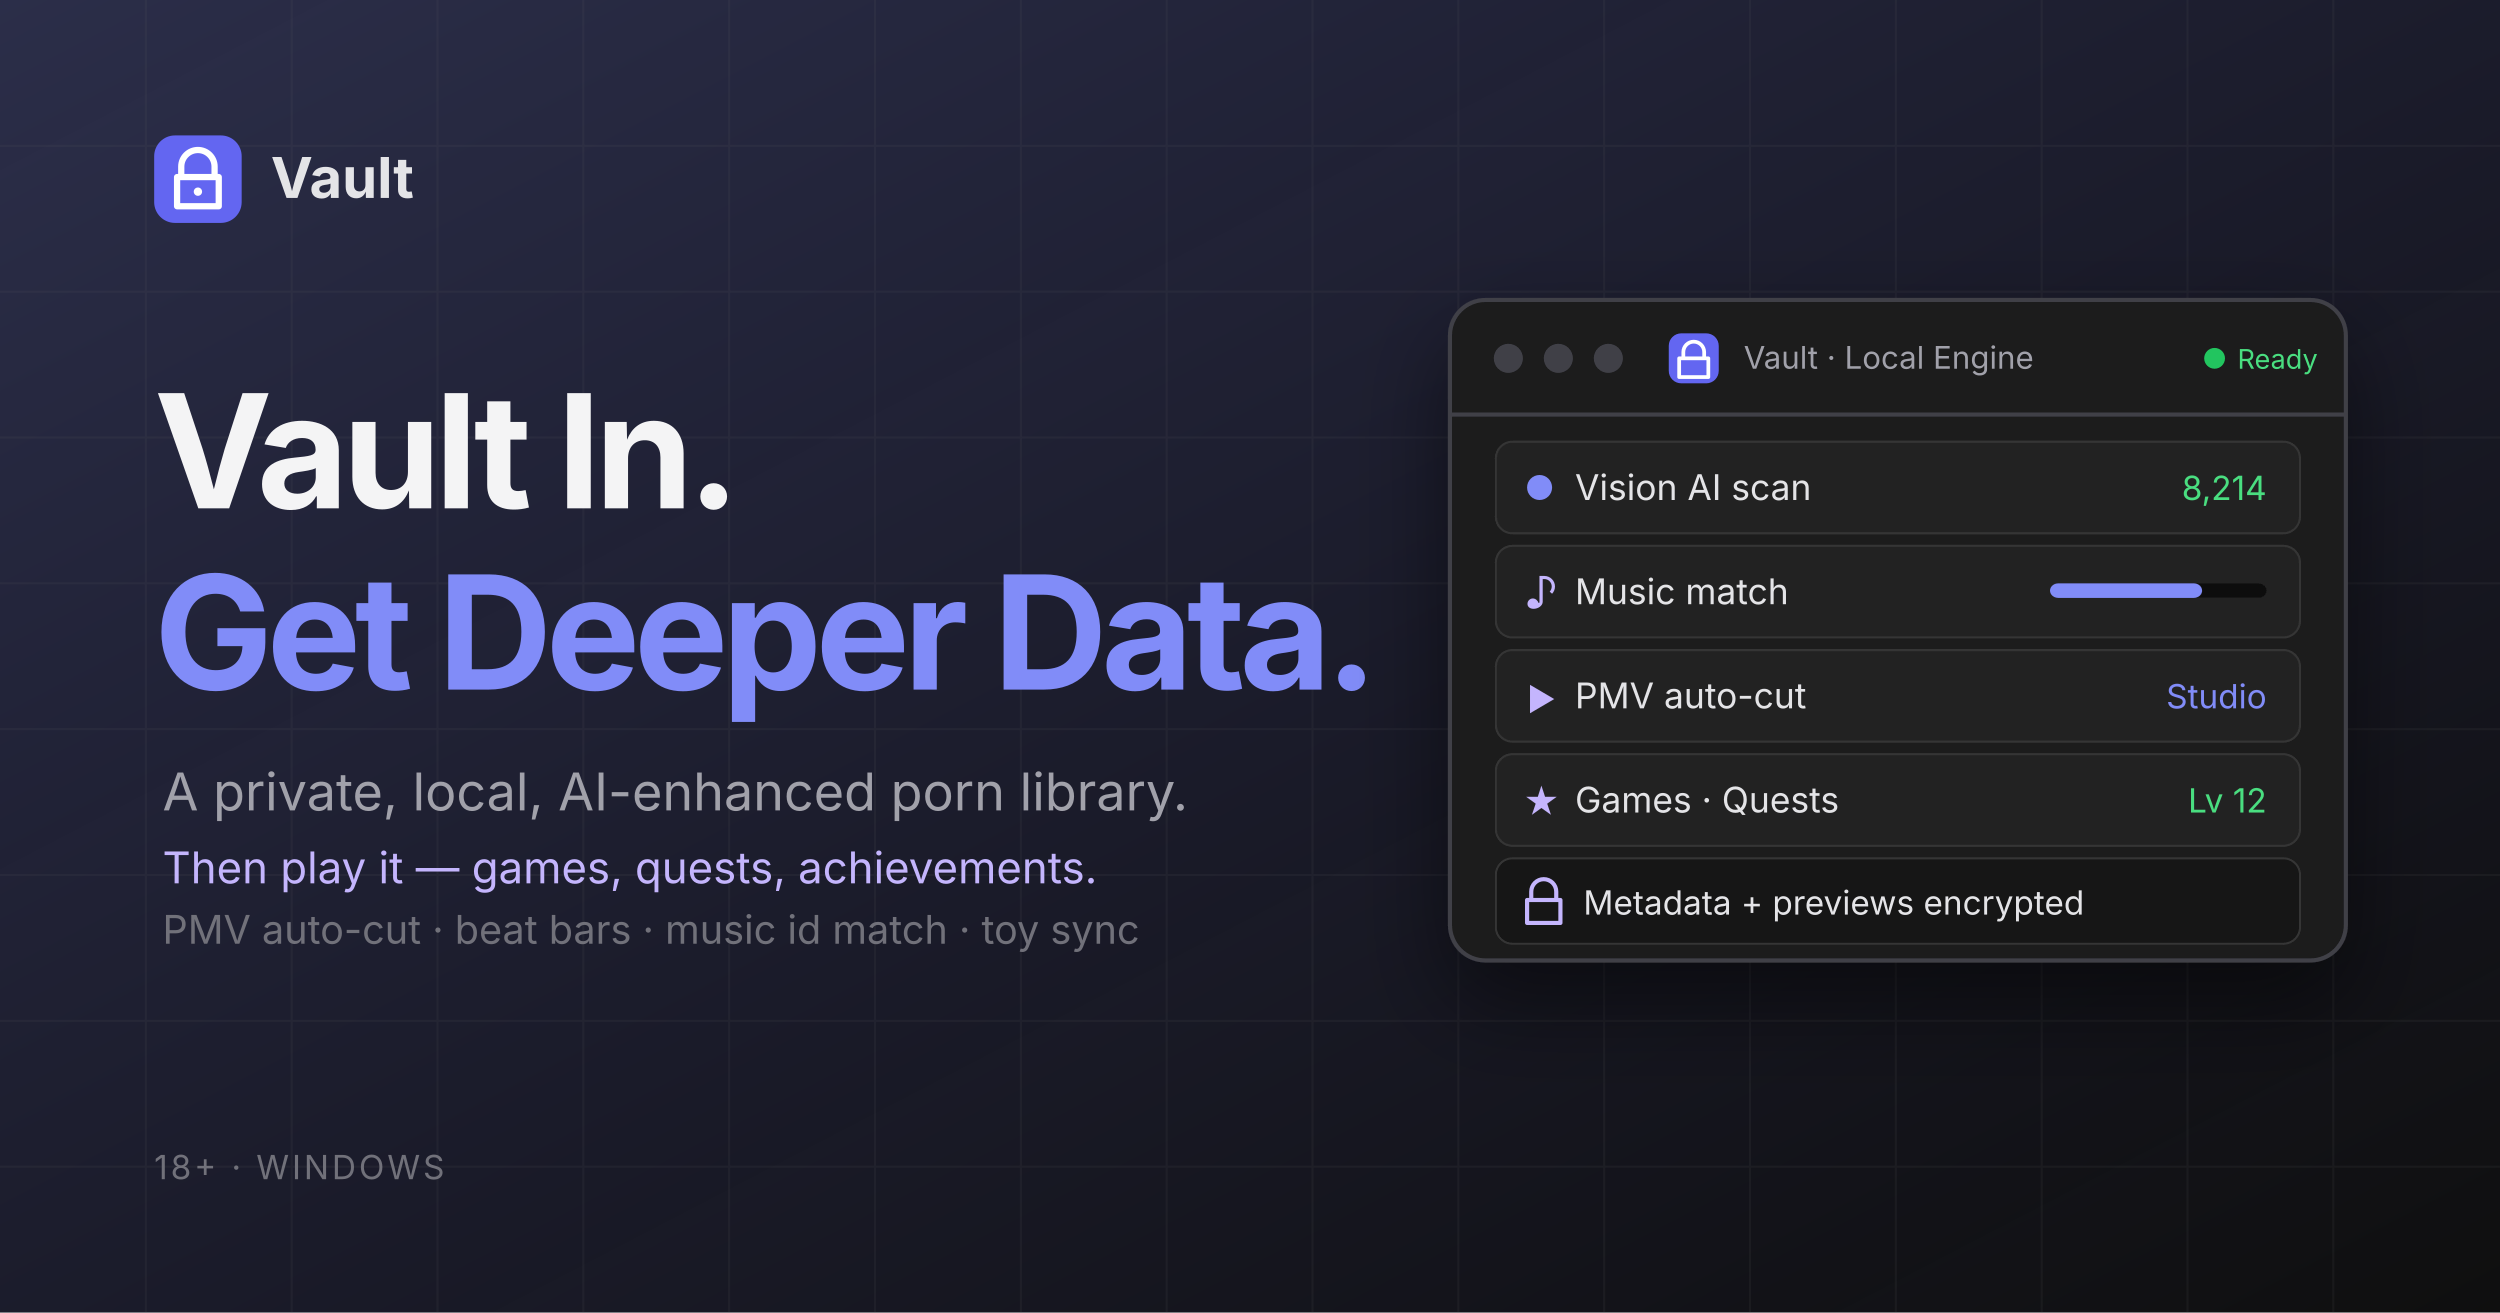
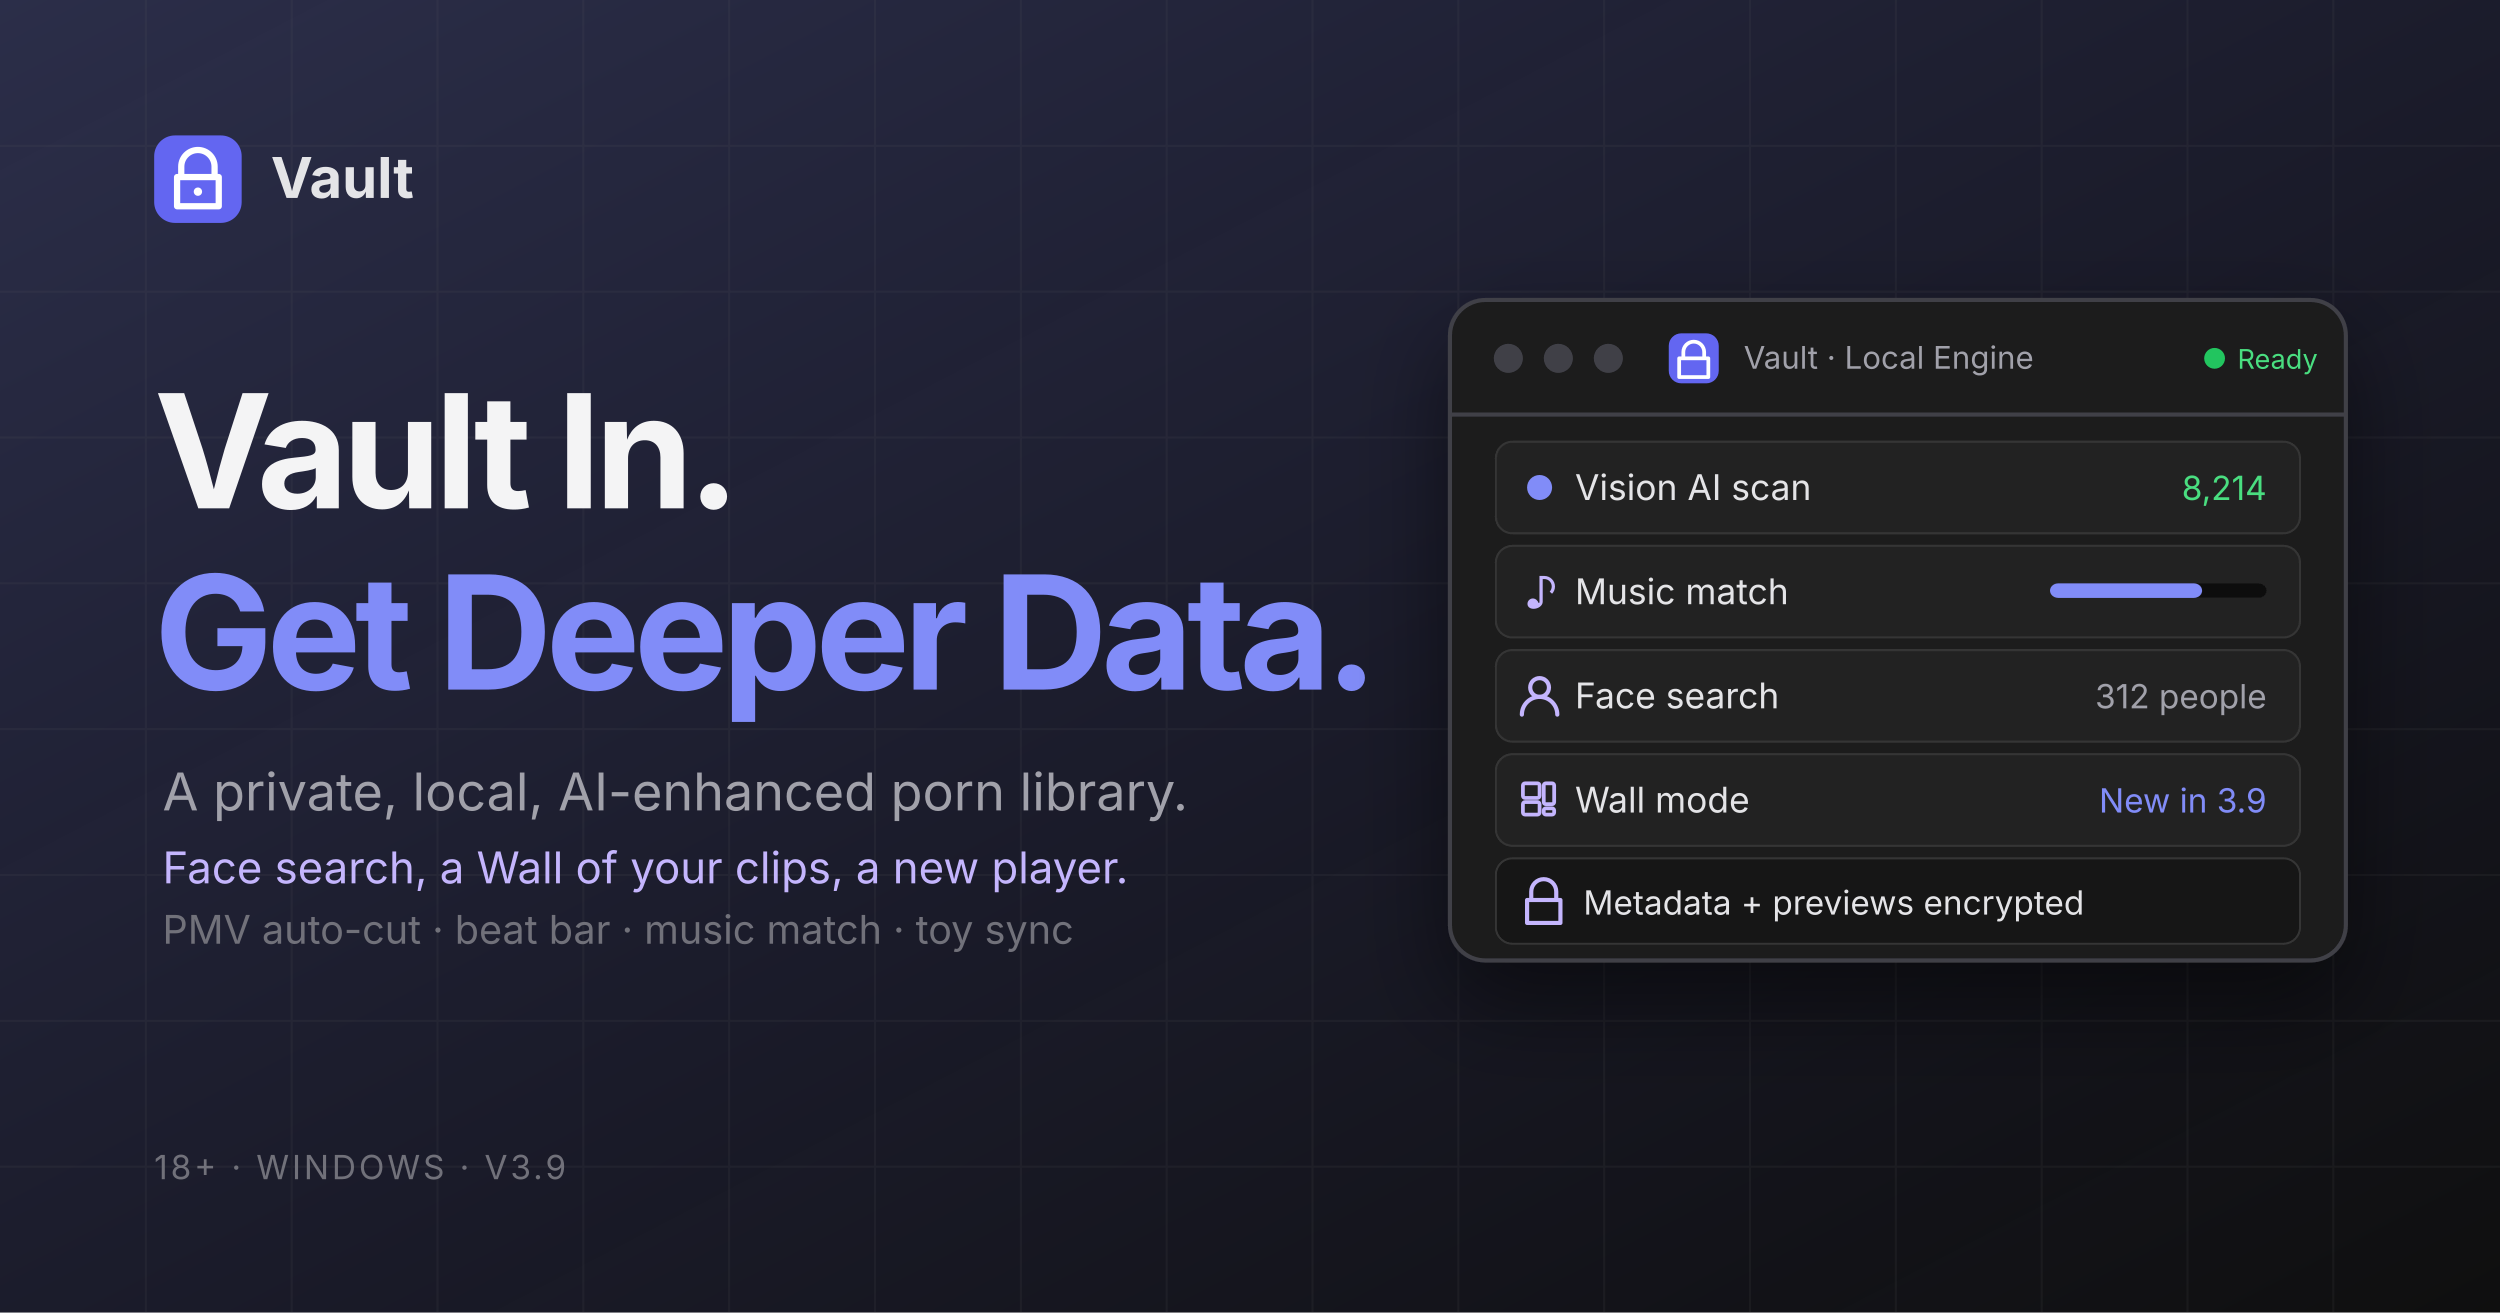
<svg xmlns="http://www.w3.org/2000/svg" width="1200" height="630" viewBox="0 0 1200 630" role="img" aria-labelledby="title desc">
  <defs>
    <linearGradient id="glow" x1="0" y1="0" x2="1" y2="1">
      <stop offset="0" stop-color="#818cf8" stop-opacity=".25" />
      <stop offset="1" stop-color="#6366f1" stop-opacity="0" />
    </linearGradient>
    <filter id="shadow" x="-20%" y="-20%" width="140%" height="150%">
      <feDropShadow dx="0" dy="20" stdDeviation="22" flood-color="#000" flood-opacity=".5" />
    </filter>
  </defs>
  <rect width="1200" height="630" fill="#0f0f0f" />
  <rect width="1200" height="630" fill="url(#glow)" />
  <g opacity=".11" stroke="#666" stroke-width="1">
    <path d="M0 70H1200M0 140H1200M0 210H1200M0 280H1200M0 350H1200M0 420H1200M0 490H1200M0 560H1200" />
    <path d="M70 0V630M140 0V630M210 0V630M280 0V630M350 0V630M420 0V630M490 0V630M560 0V630M630 0V630M700 0V630M770 0V630M840 0V630M910 0V630M980 0V630M1050 0V630M1120 0V630" />
  </g>
  <g transform="translate(74 65)">
    <rect width="42" height="42" rx="10" fill="#6366f1" />
    <path d="M13 20v-5a8 8 0 0 1 16 0v5M11 20h20v14H11z" fill="none" stroke="#fff" stroke-width="3" stroke-linecap="round" stroke-linejoin="round" />
    <circle cx="21" cy="27" r="2" fill="#fff" />
    <text x="56" y="30" fill="#e4e4e7" font-family="Inter,Segoe UI,Arial,sans-serif" font-size="27" font-weight="700">Vault</text>
  </g>
  <g font-family="Inter,Segoe UI,Arial,sans-serif">
    <text id="h1" x="74" y="244" fill="#f4f4f5" font-size="76" font-weight="750" letter-spacing="-3">Vault In.</text>
    <text id="h2" x="74" y="331" fill="#818cf8" font-size="76" font-weight="750" letter-spacing="-3">Get Deeper Data.</text>
    <text id="sub" x="78" y="389" fill="#a1a1aa" font-size="25">A private, local, AI-enhanced porn library.</text>
-     <text id="support" x="78" y="424" fill="#c4b5fd" font-size="21">Then play it — games, quests, achievements.</text>
-     <text id="support2" x="78" y="453" fill="#71717a" font-size="19">PMV auto-cut · beat bars · music id match · toy sync</text>
+     <text id="support" x="78" y="424" fill="#c4b5fd" font-size="21">Face search, a Wall of your clips, a new player.</text>
+     <text id="support2" x="78" y="453" fill="#71717a" font-size="19">PMV auto-cut · beat bar · music match · toy sync</text>
  </g>
  <g transform="translate(696 144)" filter="url(#shadow)">
    <rect width="430" height="317" rx="17" fill="#1a1a1a" stroke="#3f3f46" stroke-width="2" />
    <path d="M0 55H430" stroke="#3f3f46" stroke-width="2" />
    <circle cx="28" cy="28" r="7" fill="#3f3f46" />
    <circle cx="52" cy="28" r="7" fill="#3f3f46" />
    <circle cx="76" cy="28" r="7" fill="#3f3f46" />
    <rect x="105" y="16" width="24" height="24" rx="6" fill="#6366f1" />
    <path d="M112 28v-3a5 5 0 0 1 10 0v3m-12 0h14v9h-14z" fill="none" stroke="#fff" stroke-width="1.8" stroke-linejoin="round" />
    <text x="141" y="33" fill="#a1a1aa" font-family="Inter,Segoe UI,Arial,sans-serif" font-size="15">Vault · Local Engine</text>
    <circle cx="367" cy="28" r="5" fill="#22c55e" />
    <text x="378" y="33" fill="#4ade80" font-family="Inter,Segoe UI,Arial,sans-serif" font-size="13">Ready</text>
    <g font-family="Inter,Segoe UI,Arial,sans-serif">
      <rect x="22" y="68" width="386" height="44" rx="8" fill="#242424" stroke="#353535" />
      <circle cx="43" cy="90" r="6" fill="#818cf8" />
      <text x="60" y="96" fill="#e4e4e7" font-size="17">Vision AI scan</text>
      <text x="392" y="96" text-anchor="end" fill="#4ade80" font-size="16">8,214</text>
      <rect x="22" y="118" width="386" height="44" rx="8" fill="#242424" stroke="#353535" />
      <text x="36" y="147" fill="#c4b5fd" font-size="20">♪</text>
      <text x="60" y="146" fill="#e4e4e7" font-size="17">Music match</text>
      <rect x="288" y="136" width="104" height="7" rx="4" fill="#111" />
      <rect x="288" y="136" width="73" height="7" rx="4" fill="#818cf8" />
      <rect x="22" y="168" width="386" height="44" rx="8" fill="#242424" stroke="#353535" />
-       <text x="37" y="197" fill="#c4b5fd" font-size="15">▶</text>
-       <text x="60" y="196" fill="#e4e4e7" font-size="17">PMV auto-cut</text>
-       <text x="392" y="196" text-anchor="end" fill="#818cf8" font-size="16">Studio</text>
+       <g fill="none" stroke="#c4b5fd" stroke-width="2" stroke-linecap="round">
+         <circle cx="43" cy="186" r="4.5" />
+         <path d="M34.5 199a8.5 8.5 0 0 1 17 0" />
+       </g>
+       <text x="60" y="196" fill="#e4e4e7" font-size="17">Face search</text>
+       <text x="392" y="196" text-anchor="end" fill="#a1a1aa" font-size="16">312 people</text>
      <rect x="22" y="218" width="386" height="44" rx="8" fill="#242424" stroke="#353535" />
-       <text x="35" y="247" fill="#c4b5fd" font-size="17">★</text>
-       <text x="60" y="246" fill="#e4e4e7" font-size="17">Games · Quests</text>
-       <text x="392" y="246" text-anchor="end" fill="#4ade80" font-size="16">Lv 12</text>
+       <g fill="none" stroke="#c4b5fd" stroke-width="1.8" stroke-linejoin="round">
+         <rect x="35" y="232" width="8" height="7" rx="1" />
+         <rect x="45" y="232" width="5" height="10" rx="1" />
+         <rect x="35" y="241" width="8" height="6" rx="1" />
+         <rect x="45" y="244" width="5" height="3" rx="1" />
+       </g>
+       <text x="60" y="246" fill="#e4e4e7" font-size="17">Wall mode</text>
+       <text x="392" y="246" text-anchor="end" fill="#818cf8" font-size="16">New in 3.9</text>
      <rect x="22" y="268" width="386" height="41" rx="8" fill="#151515" stroke="#353535" />
      <path d="M39 288v-4a6 6 0 0 1 12 0v4m-14 0h16v11H37z" fill="none" stroke="#c4b5fd" stroke-width="2" stroke-linejoin="round" />
      <text x="64" y="295" fill="#e4e4e7" font-size="16">Metadata + previews encrypted</text>
    </g>
  </g>
-   <text id="badge" x="74" y="566" fill="#71717a" font-family="Inter,Segoe UI,Arial,sans-serif" font-size="16" letter-spacing="1.4">18+  ·  WINDOWS</text>
+   <text id="badge" x="74" y="566" fill="#71717a" font-family="Inter,Segoe UI,Arial,sans-serif" font-size="16" letter-spacing="1.4">18+  ·  WINDOWS  ·  V3.9</text>
</svg>
